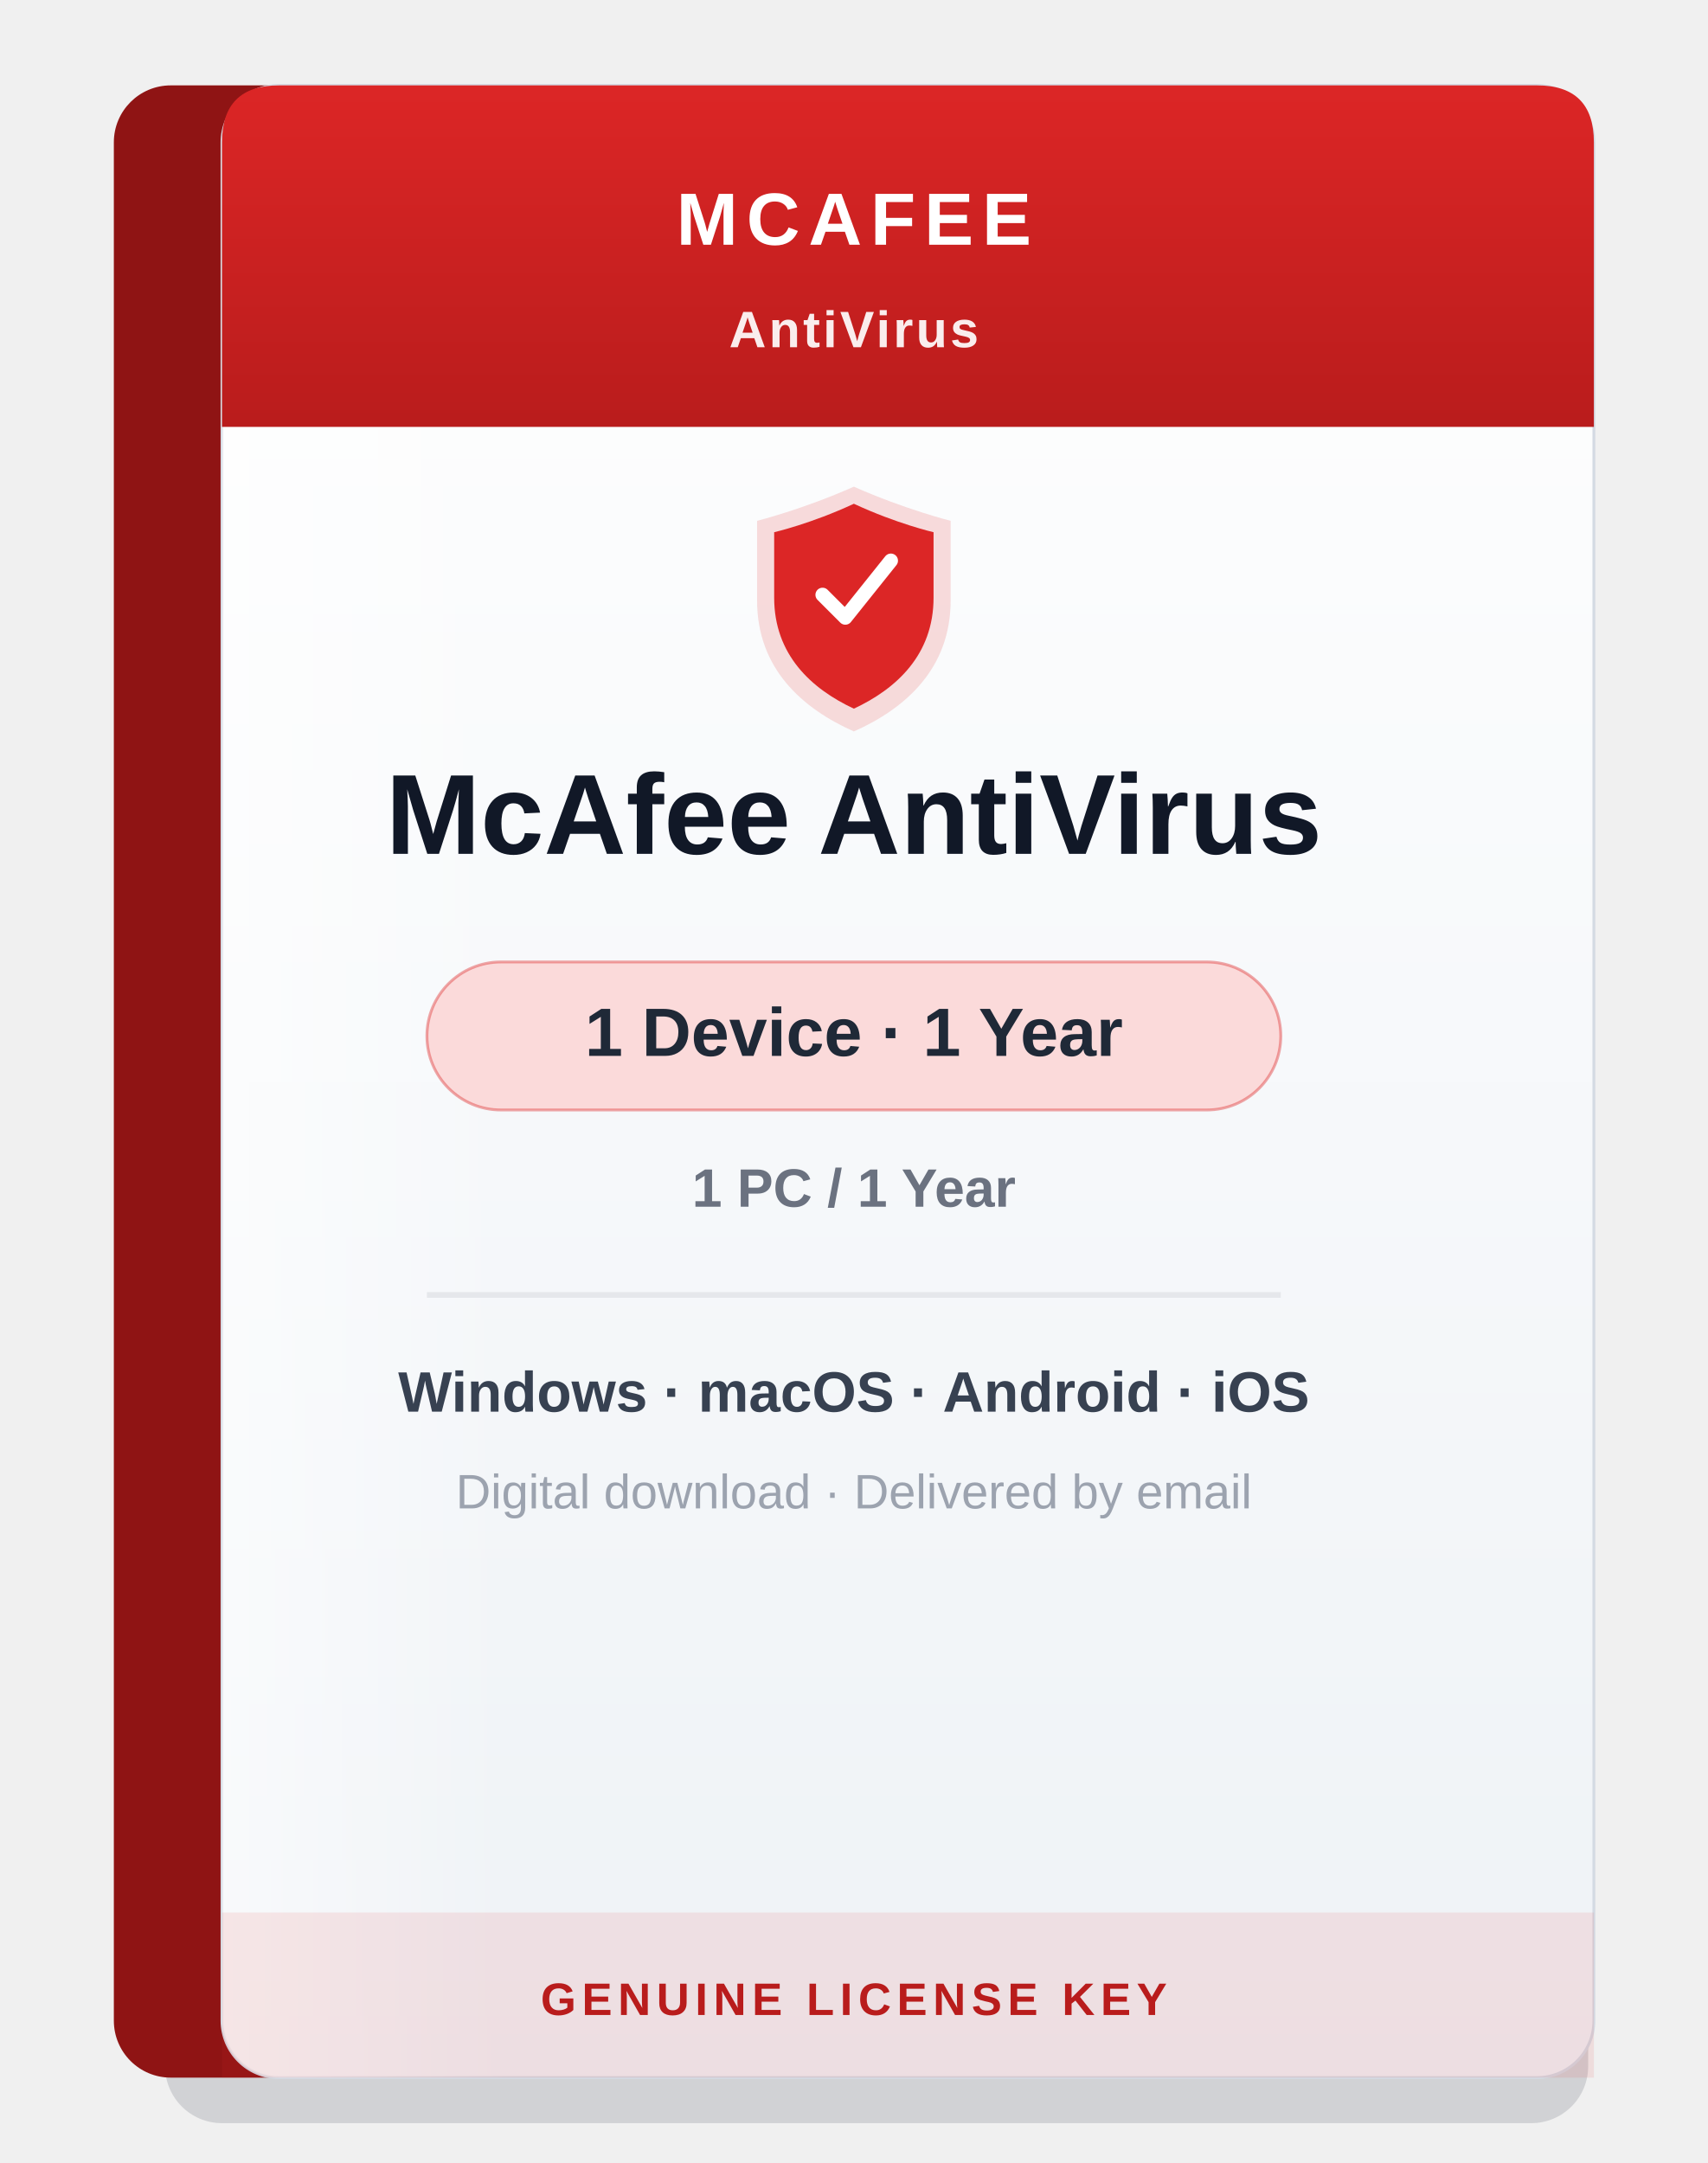
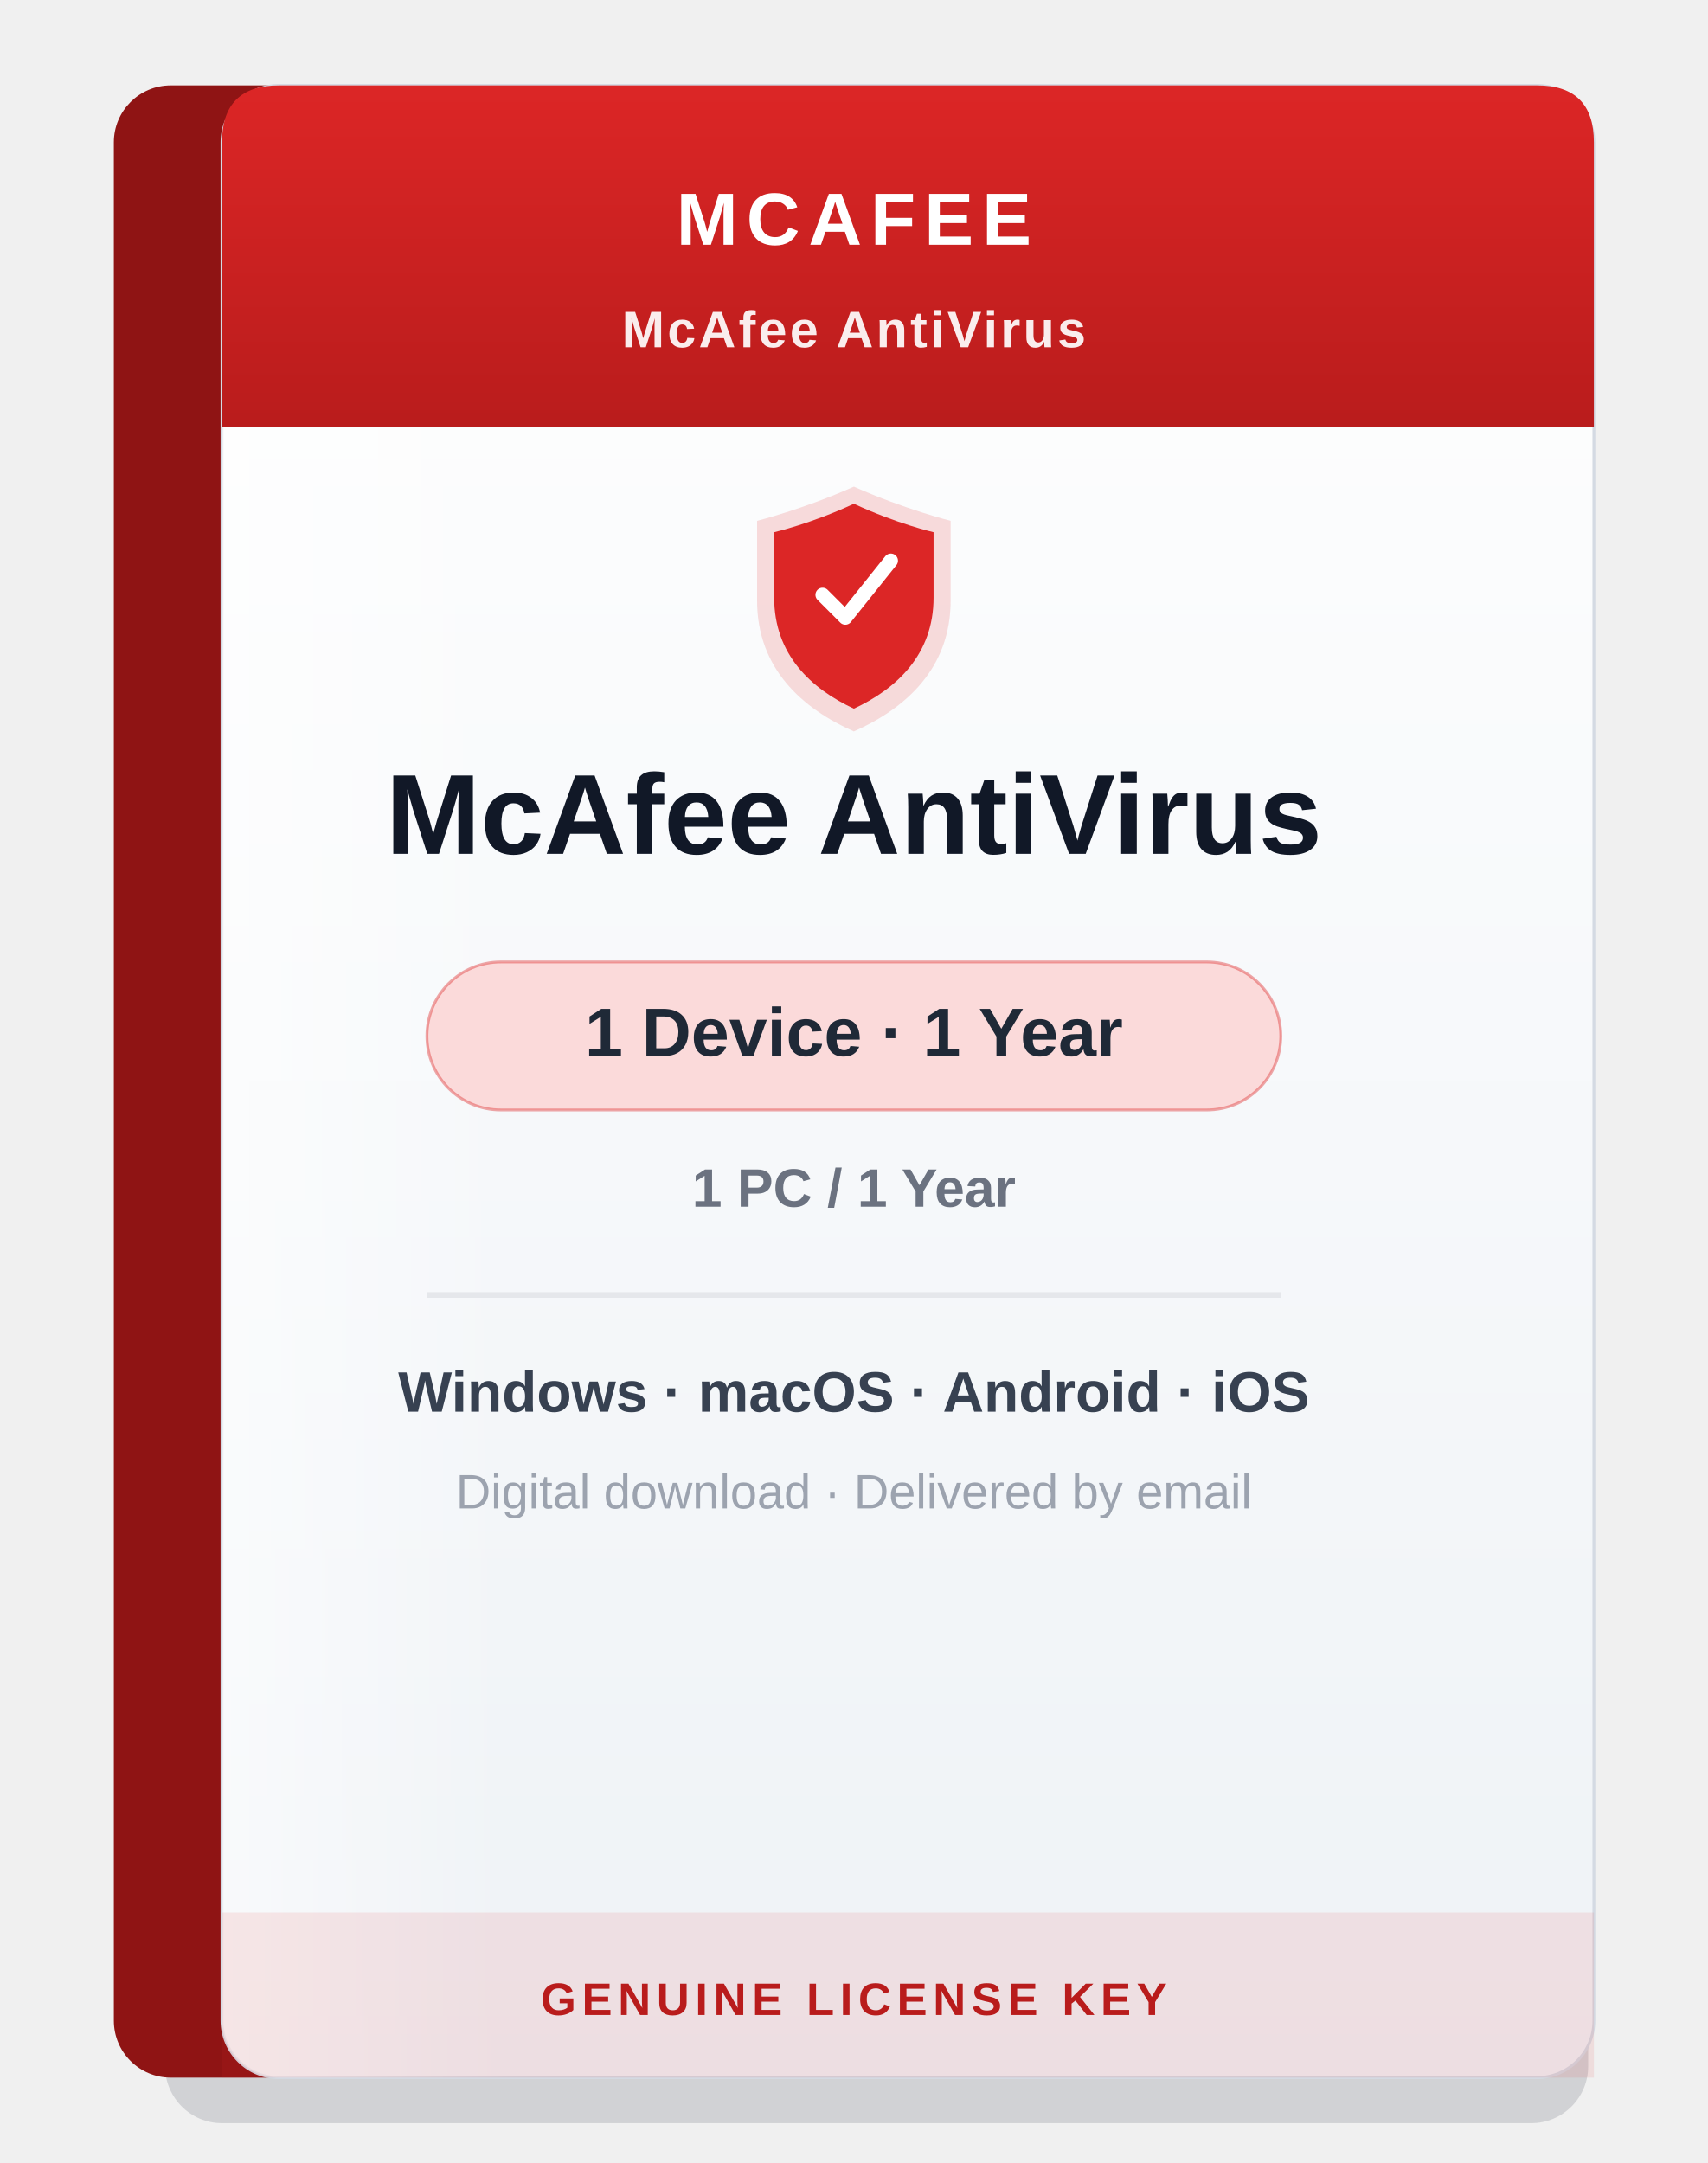
<svg xmlns="http://www.w3.org/2000/svg" width="600" height="760" viewBox="0 0 600 760">
  <defs>
    <linearGradient id="face" x1="0" y1="0" x2="0" y2="1">
      <stop offset="0" stop-color="#FFFFFF" />
      <stop offset="1" stop-color="#EEF2F6" />
    </linearGradient>
    <linearGradient id="band" x1="0" y1="0" x2="0" y2="1">
      <stop offset="0" stop-color="#DC2626" />
      <stop offset="1" stop-color="#B91C1C" />
    </linearGradient>
    <linearGradient id="gloss" x1="0" y1="0" x2="1" y2="0">
      <stop offset="0" stop-color="#FFFFFF" stop-opacity="0.55" />
      <stop offset="0.5" stop-color="#FFFFFF" stop-opacity="0" />
    </linearGradient>
  </defs>
  <rect x="58" y="46" width="500" height="700" rx="20" fill="#0F172A" opacity="0.14" />
  <rect x="40" y="30" width="86" height="700" rx="20" fill="#8F1414" />
  <rect x="78" y="30" width="482" height="700" rx="20" fill="url(#face)" stroke="#D4DAE3" />
  <rect x="78" y="30" width="200" height="700" rx="20" fill="url(#gloss)" />
  <path d="M78 50 Q78 30 98 30 L540 30 Q560 30 560 50 L560 150 L78 150 Z" fill="url(#band)" />
  <text x="300" y="86" text-anchor="middle" font-family="Segoe UI, Arial, sans-serif" font-size="26" font-weight="800" letter-spacing="3" fill="#FFFFFF">MCAFEE</text>
-   <text x="300" y="122" text-anchor="middle" font-family="Segoe UI, Arial, sans-serif" font-size="18" font-weight="600" letter-spacing="1" fill="#FFFFFF" opacity="0.92">AntiVirus</text>
+   <text x="300" y="122" text-anchor="middle" font-family="Segoe UI, Arial, sans-serif" font-size="18" font-weight="600" letter-spacing="1" fill="#FFFFFF" opacity="0.92">McAfee AntiVirus</text>
  <g transform="translate(300 205)">
    <path d="M0 -34 C18 -26 34 -22 34 -22 L34 6 C34 30 18 44 0 52 C-18 44 -34 30 -34 6 L-34 -22 C-34 -22 -18 -26 0 -34 Z" fill="#DC2626" opacity="0.16" />
    <path d="M0 -28 C15 -21 28 -18 28 -18 L28 5 C28 25 15 37 0 44 C-15 37 -28 25 -28 5 L-28 -18 C-28 -18 -15 -21 0 -28 Z" fill="#DC2626" />
    <path d="M-11 4 L-3 12 L13 -8" stroke="#FFFFFF" stroke-width="5" fill="none" stroke-linecap="round" stroke-linejoin="round" />
  </g>
  <text x="300" y="300" text-anchor="middle" font-family="Segoe UI, Arial, sans-serif" font-size="40" font-weight="800" fill="#111827">McAfee AntiVirus</text>
  <rect x="150" y="338" width="300" height="52" rx="26" fill="#FBDADA" stroke="#DC2626" stroke-opacity="0.4" />
  <text x="300" y="371" text-anchor="middle" font-family="Segoe UI, Arial, sans-serif" font-size="24" font-weight="700" fill="#1F2937">1 Device · 1 Year</text>
  <text x="300" y="424" text-anchor="middle" font-family="Segoe UI, Arial, sans-serif" font-size="19" font-weight="600" fill="#6B7280">1 PC / 1 Year</text>
  <rect x="150" y="454" width="300" height="2" fill="#E5E7EB" />
  <text x="300" y="496" text-anchor="middle" font-family="Segoe UI, Arial, sans-serif" font-size="20" font-weight="600" fill="#374151">Windows · macOS · Android · iOS</text>
  <text x="300" y="530" text-anchor="middle" font-family="Segoe UI, Arial, sans-serif" font-size="17" fill="#9CA3AF">Digital download · Delivered by email</text>
  <rect x="78" y="672" width="482" height="58" rx="0" fill="#DC2626" opacity="0.10" />
  <text x="300" y="708" text-anchor="middle" font-family="Segoe UI, Arial, sans-serif" font-size="16" font-weight="700" letter-spacing="2" fill="#B91C1C">GENUINE LICENSE KEY</text>
</svg>
